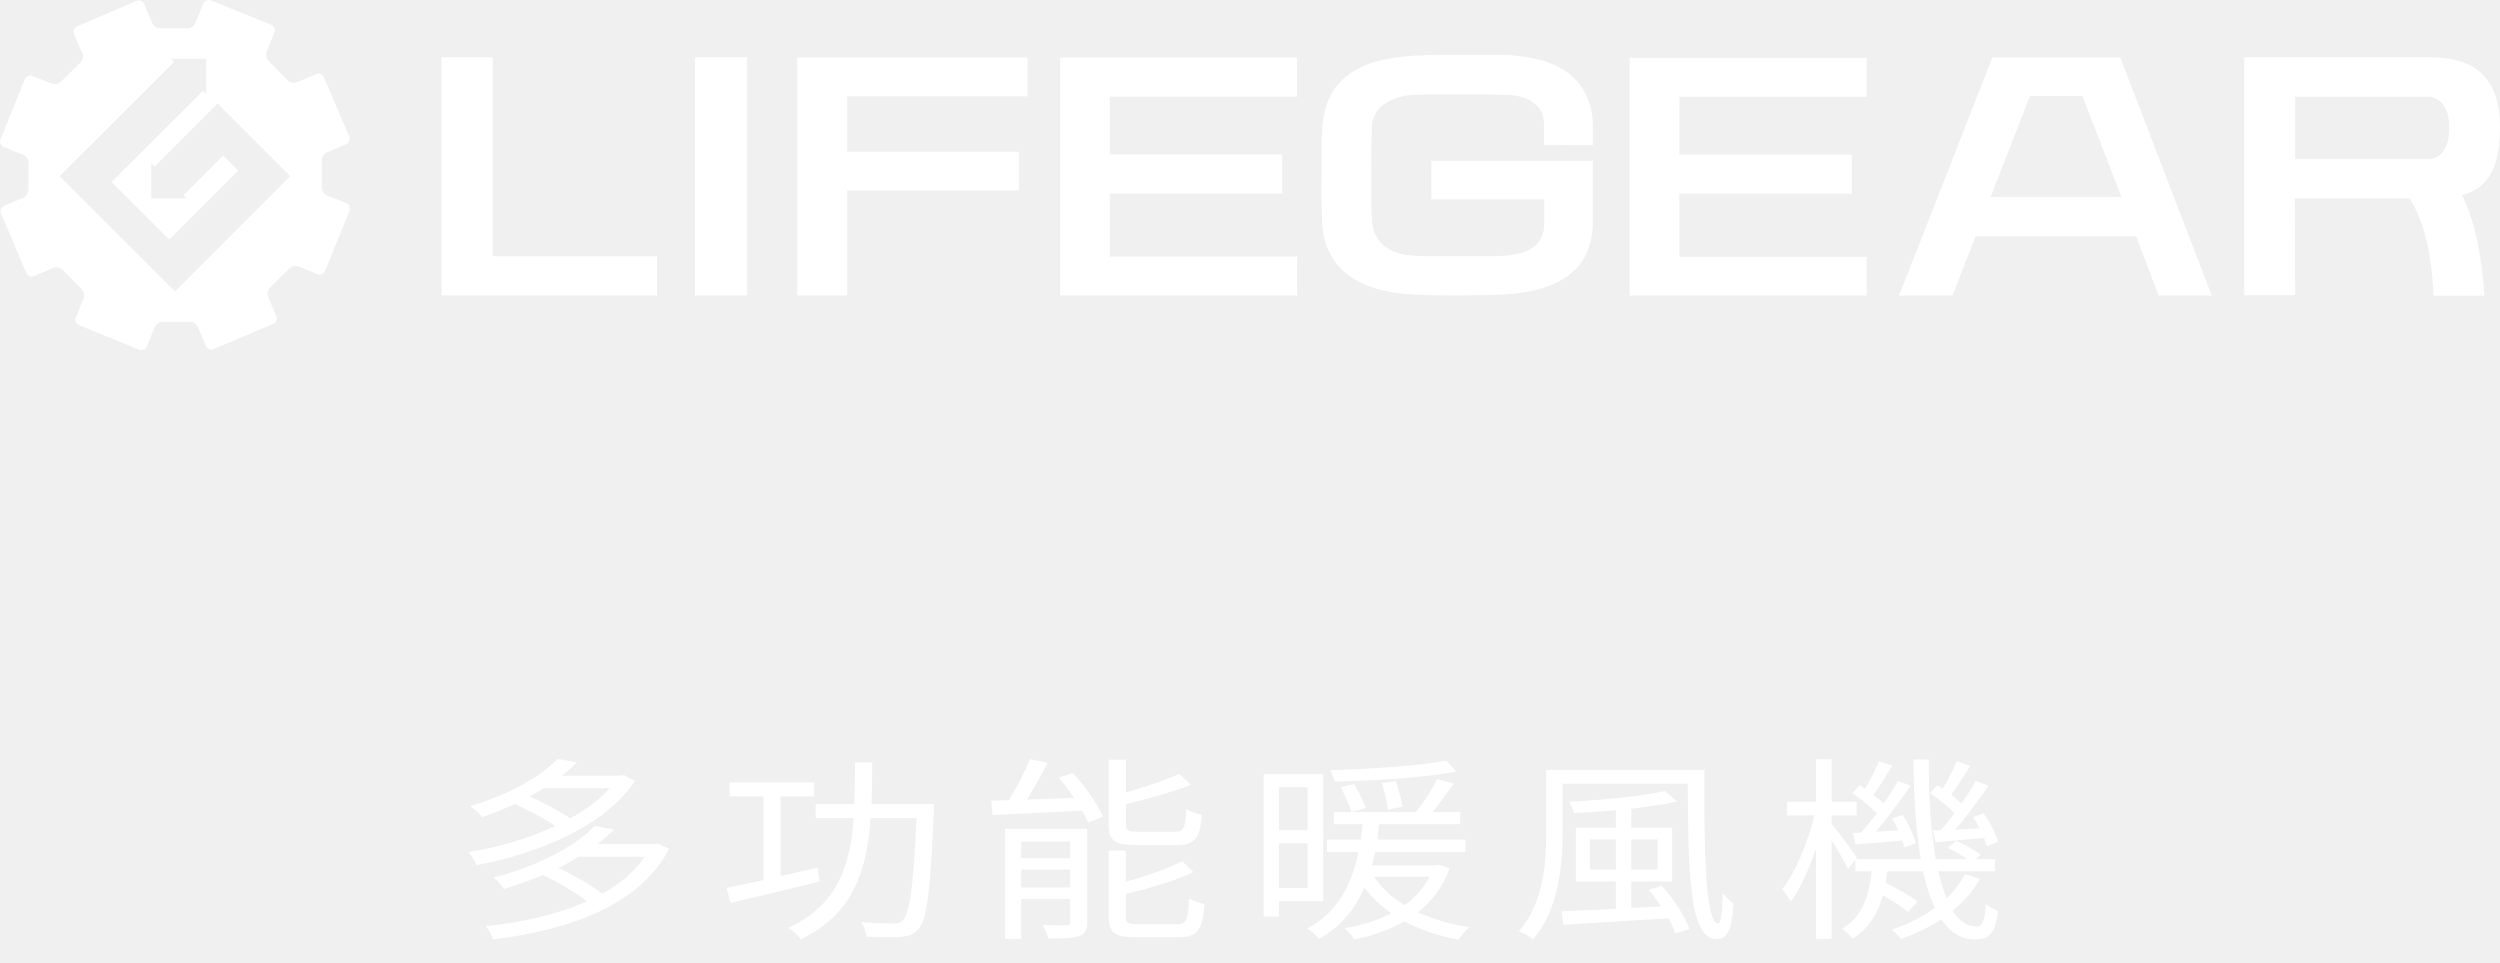
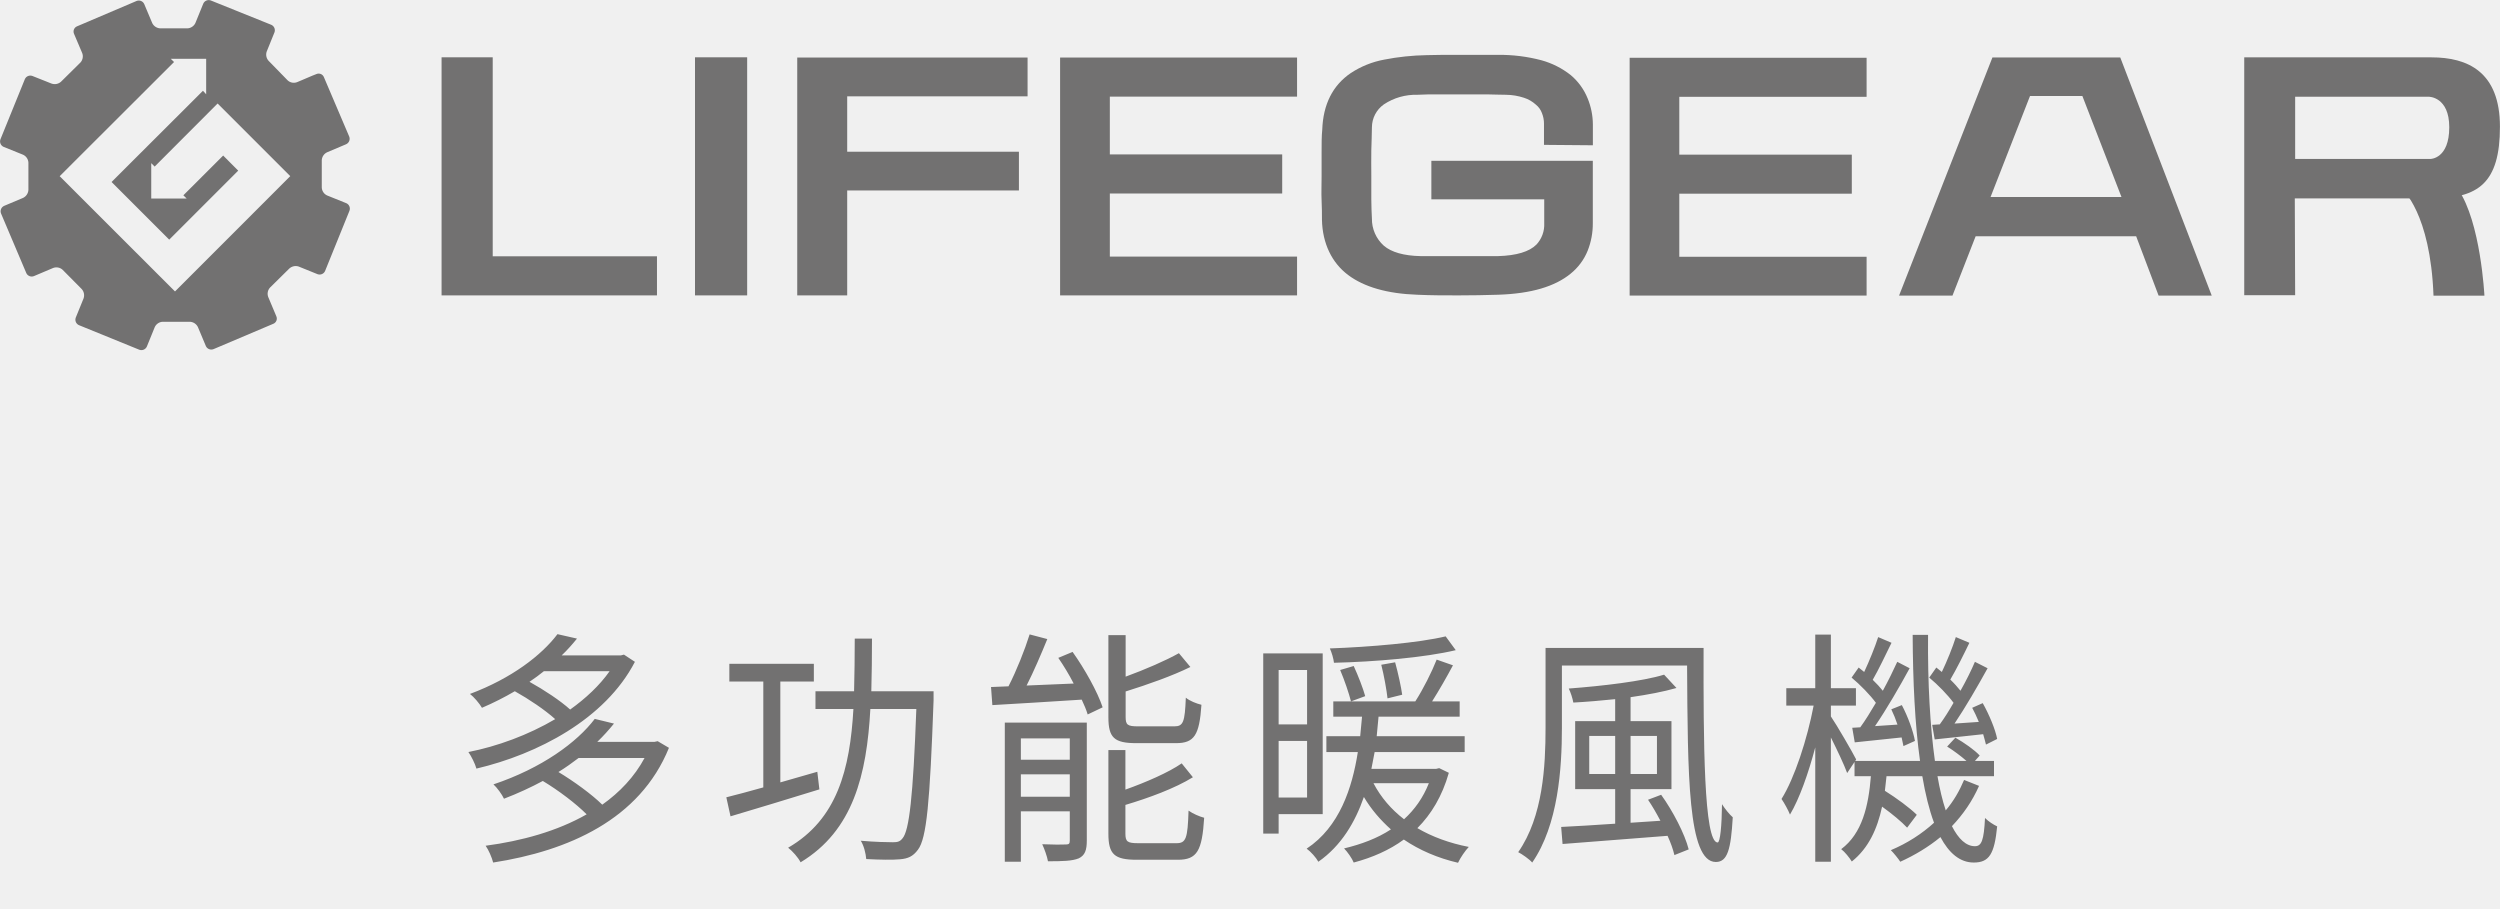
- <svg xmlns="http://www.w3.org/2000/svg" viewBox="0 0 418.85 161.23">
+ <svg xmlns="http://www.w3.org/2000/svg" viewBox="0 0 418.85 152.23">
  <defs>
-     <style>.cls-1{font-size:38.51px;font-family:LinGothic-Light;font-weight:300;letter-spacing:0.15em;}.cls-1,.cls-2{fill:#fff;}</style>
+     <style>.cls-1{font-size:48.72px;font-family:DFLiHei-Bd-HK-BF, DFPLiHei-Bd;letter-spacing:0.15em;}.cls-1,.cls-2{fill:#727171;}</style>
  </defs>
  <g id="圖層_2" data-name="圖層 2">
    <g id="圖層_1-2" data-name="圖層 1">
-       <text class="cls-1" transform="translate(75.97 154.71) scale(1 0.85)">多功能暖風機</text>
+       <text class="cls-1" transform="translate(75.97 141.11) scale(0.79 0.85)">多功能暖風機</text>
      <path class="cls-2" d="M58.06,34.06l-3.27-1.32a1.53,1.53,0,0,1-.88-1.32V26.85a1.55,1.55,0,0,1,.88-1.33L58,24.16a1,1,0,0,0,.52-1.25l-4.26-10a.94.94,0,0,0-1.25-.5l-.66.26-1.76.75-.83.35a1.51,1.51,0,0,1-1.56-.3L45,10.19a1.55,1.55,0,0,1-.31-1.57l1.3-3.21a1,1,0,0,0-.53-1.25L35.3.07A1,1,0,0,0,34.06.6L32.73,3.87a1.56,1.56,0,0,1-1.32.88H26.84a1.57,1.57,0,0,1-1.33-.87L24.16.67A1,1,0,0,0,22.91.15l-10,4.26a.94.94,0,0,0-.51,1.25l1.38,3.25a1.53,1.53,0,0,1-.3,1.56L10.2,13.71A1.58,1.58,0,0,1,8.63,14L5.41,12.72a1,1,0,0,0-1.24.53L.07,23.35A1,1,0,0,0,.59,24.6l3.27,1.32a1.54,1.54,0,0,1,.9,1.32l0,4.58a1.59,1.59,0,0,1-.88,1.33L.67,34.5a1,1,0,0,0-.5,1.26l4.24,10a1,1,0,0,0,1.25.51l3.26-1.38a1.54,1.54,0,0,1,1.57.31l3.21,3.24A1.56,1.56,0,0,1,14,50l-1.31,3.22a1,1,0,0,0,.52,1.25L23.35,58.6a1,1,0,0,0,1.25-.53l1.33-3.27a1.54,1.54,0,0,1,1.31-.89l4.58,0a1.57,1.57,0,0,1,1.33.87L34.5,58a1,1,0,0,0,1.26.5l10-4.24A.94.94,0,0,0,46.3,53l-1.37-3.26a1.54,1.54,0,0,1,.31-1.56L48.46,45A1.6,1.6,0,0,1,50,44.64l3.21,1.3a1,1,0,0,0,1.25-.53l4.09-10.1A1,1,0,0,0,58.06,34.06ZM29.32,48.83,10,29.52,29.16,10.39l-.55-.54h5.93v5.94L34,15.21,18.69,30.49l9.66,9.66L39.91,28.59l-2.52-2.53-6.67,6.66.55.54H25.34V27.33l.57.58L36.46,17.34,48.63,29.51Z" />
      <polygon class="cls-2" points="110.07 49.49 73.98 49.49 73.98 9.6 82.55 9.6 82.55 42.94 110.07 42.94 110.07 49.49" />
      <rect class="cls-2" x="116.44" y="9.6" width="8.74" height="39.89" />
      <polygon class="cls-2" points="141.94 49.49 133.57 49.49 133.57 9.64 172.16 9.64 172.16 16.14 141.94 16.14 141.94 25.42 170.71 25.42 170.71 31.91 141.94 31.91 141.94 49.49" />
      <polygon class="cls-2" points="217.31 49.49 177.61 49.49 177.61 9.64 217.31 9.64 217.31 16.19 185.94 16.19 185.94 25.87 214.82 25.87 214.82 32.42 185.94 32.42 185.94 42.99 217.31 42.99 217.31 49.49" />
      <polygon class="cls-2" points="312.73 49.52 273.03 49.52 273.03 9.68 312.73 9.68 312.73 16.22 281.35 16.22 281.35 25.91 310.25 25.91 310.25 32.45 281.35 32.45 281.35 43.02 312.73 43.02 312.73 49.52" />
      <path class="cls-2" d="M244.32,49.49c-2.27,0-4.58,0-6.9-.11-5-.18-8.87-1.29-11.56-3.31s-4.3-5.24-4.38-9.27c0-.9,0-1.95-.06-3.21s0-2.61,0-4V25.42c0-1.39,0-2.63.11-3.68.14-4.23,1.75-7.44,4.77-9.49a15.22,15.22,0,0,1,5.6-2.26A40.73,40.73,0,0,1,239,9.24c.81,0,1.76-.05,2.85-.05h3.32q1.73,0,3.3,0c1,0,1.9,0,2.57,0a27.37,27.37,0,0,1,7.19.9,13.84,13.84,0,0,1,4.93,2.49A10,10,0,0,1,266,16.5a11.63,11.63,0,0,1,.87,4.34v3.5l-8.19-.07V20.74a4.67,4.67,0,0,0-.35-1.81,3.22,3.22,0,0,0-1-1.39,5.43,5.43,0,0,0-2-1.16,10,10,0,0,0-3-.5c-.95,0-2-.05-3.28-.07-2.48,0-5.27,0-7.94,0-1.33,0-2.54,0-3.65.07a9.68,9.68,0,0,0-5.61,1.61,4.74,4.74,0,0,0-2,3.86c0,1.15-.07,2.44-.1,3.84s0,2.8,0,4.18,0,2.71,0,4,.06,2.33.1,3.24a6,6,0,0,0,2,4.56c1.28,1.09,3.35,1.68,6.15,1.74,1.09,0,2.21,0,3.36,0h6.88c1,0,2,0,2.75,0,3.08-.09,5.24-.74,6.43-1.94a4.9,4.9,0,0,0,1.3-3.57v-4H239.81V26.94h27.05V37.38A12.3,12.3,0,0,1,266,42a9.51,9.51,0,0,1-2.87,3.86C260.51,48,256.55,49.2,251,49.38,248.86,49.45,246.59,49.49,244.32,49.49Z" />
      <path class="cls-2" d="M370.55,49.52h-8.9l-3.76-9.94H331l-3.88,9.94h-8.95L333.81,9.63h21.42ZM333.5,33h21.93l-6.55-16.92h-8.77Z" />
      <path class="cls-2" d="M384.53,49.46H376V9.61h31.37c6.06,0,11.47,2.41,11.47,11.63,0,9.47-3.67,12-11.37,12h-23Zm0-22.83H407.2s3.15,0,3.15-5.31c0-5.11-3.4-5.11-3.4-5.11H384.53Z" />
      <path class="cls-2" d="M407.71,49.54h8.53s-.61-12.35-4.41-17.83h-9.38S407.19,35.61,407.71,49.54Z" />
    </g>
  </g>
</svg>
